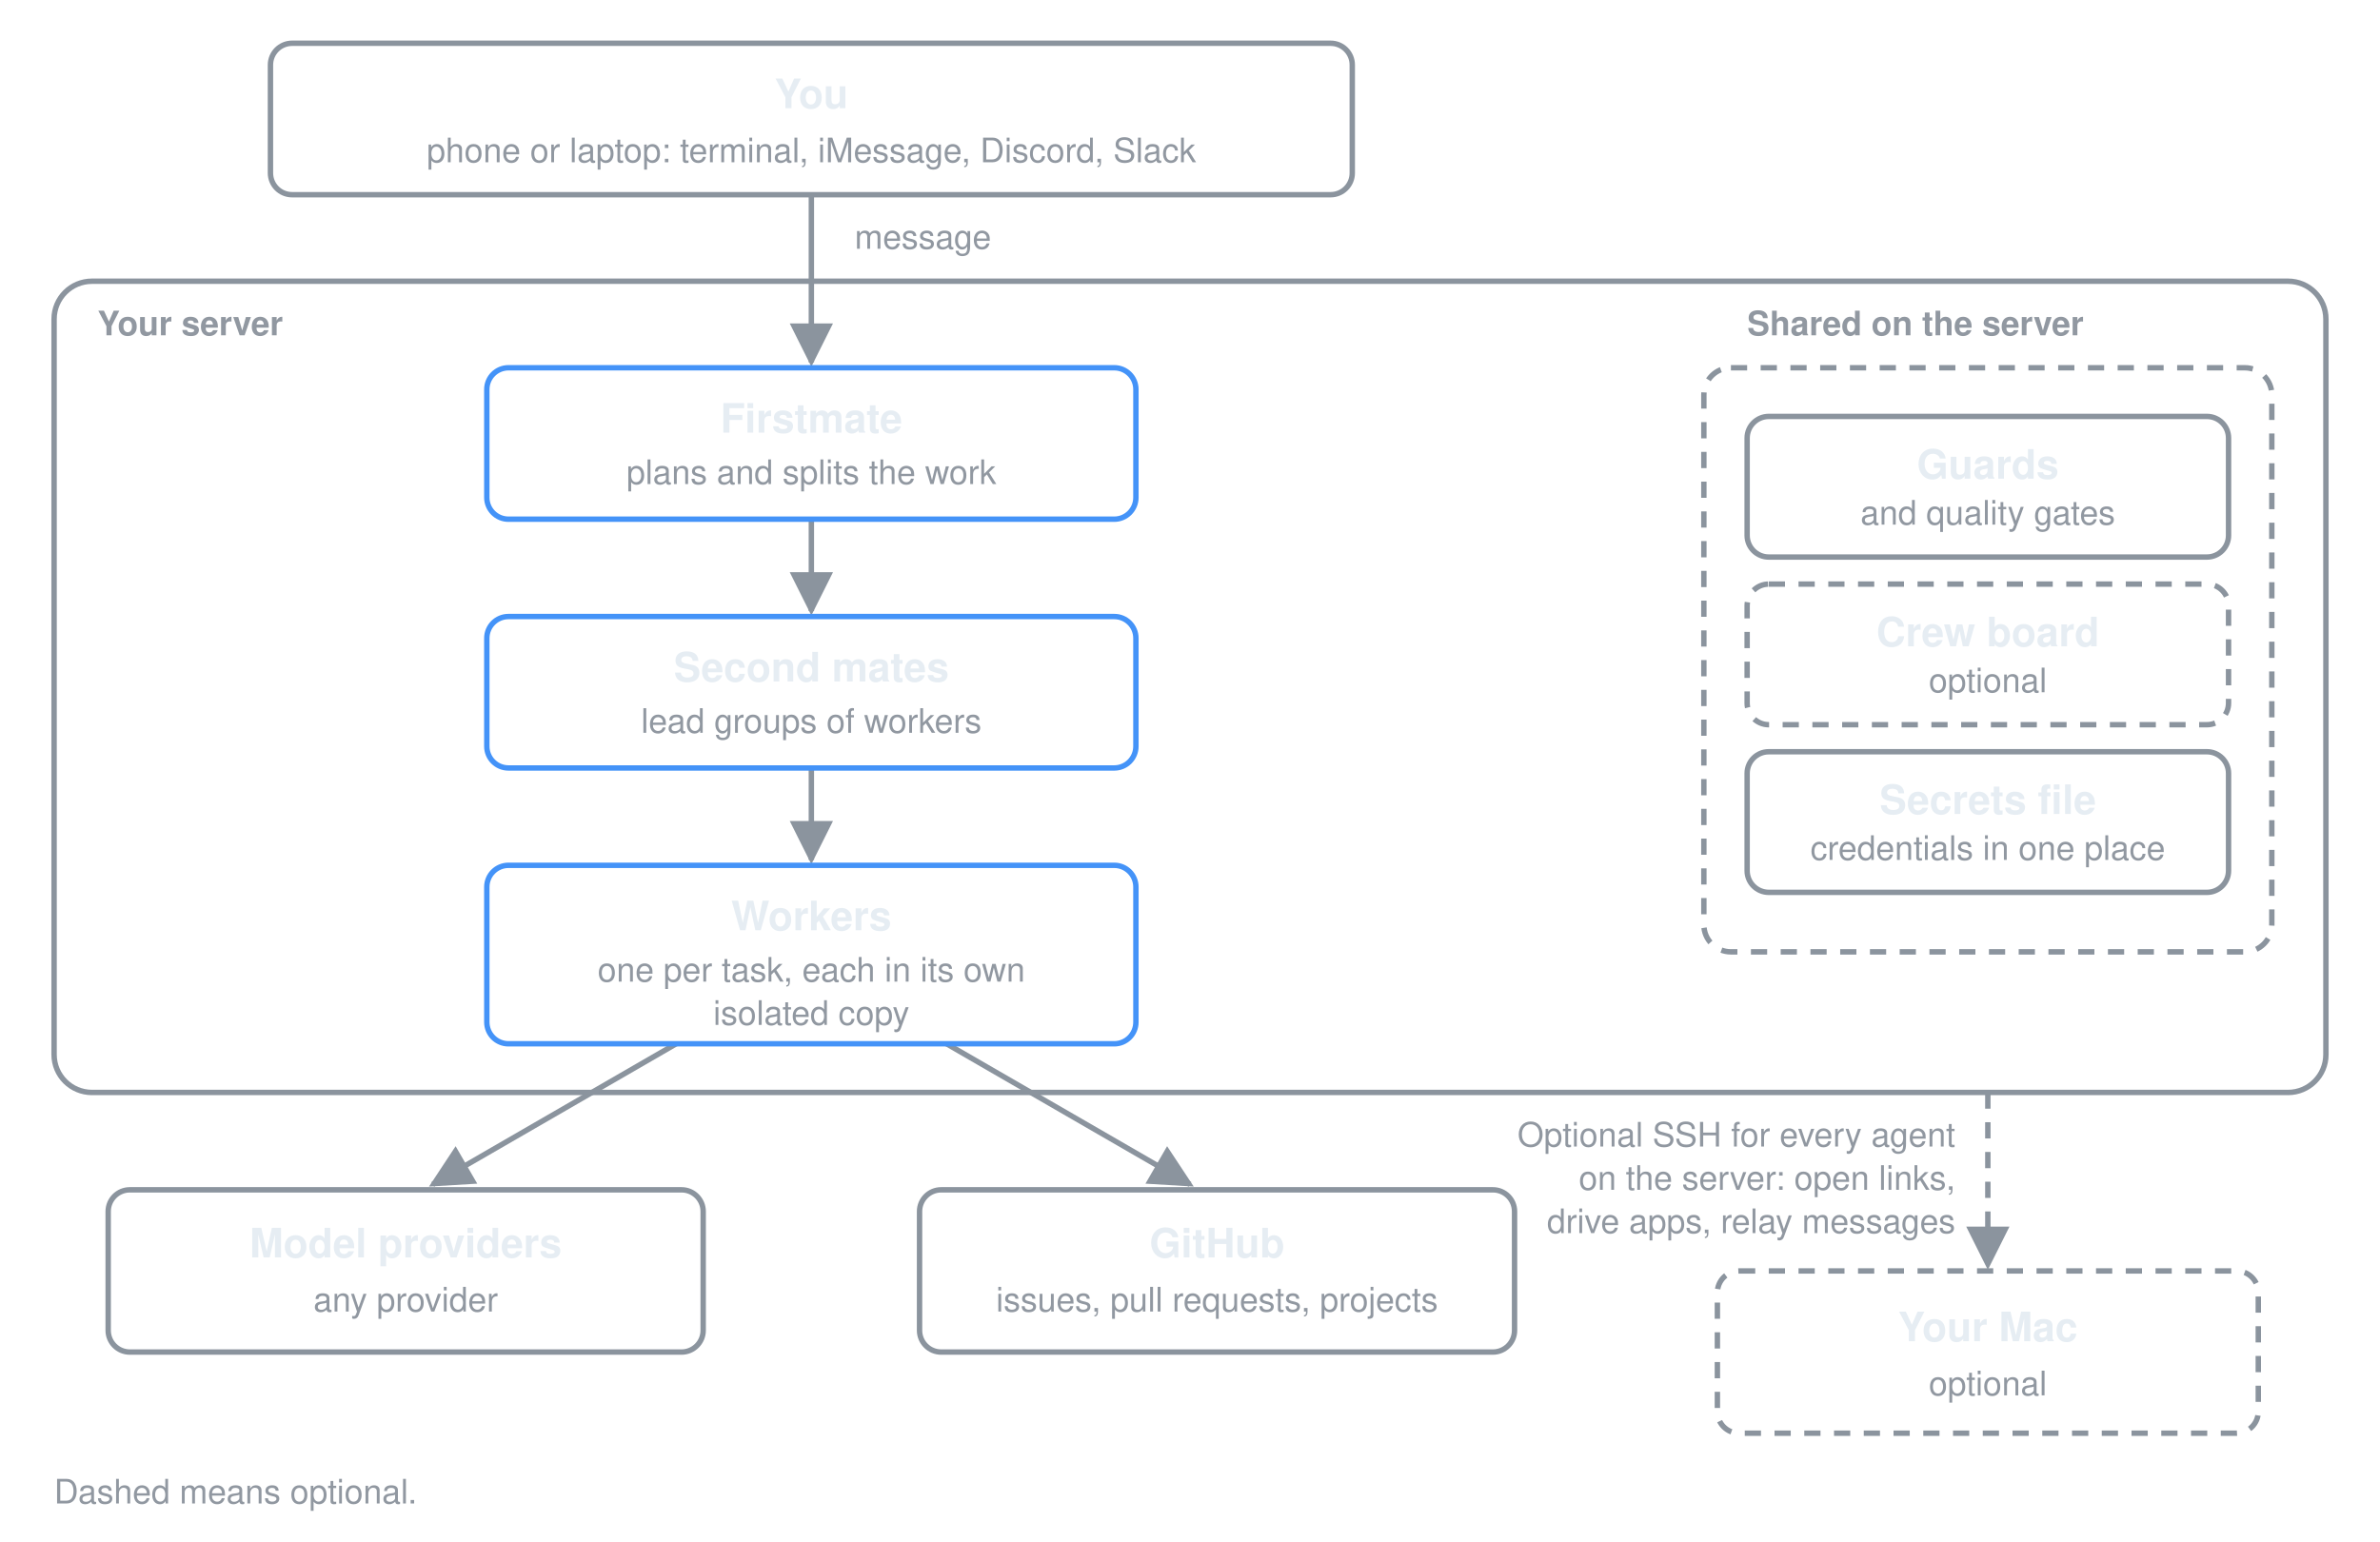
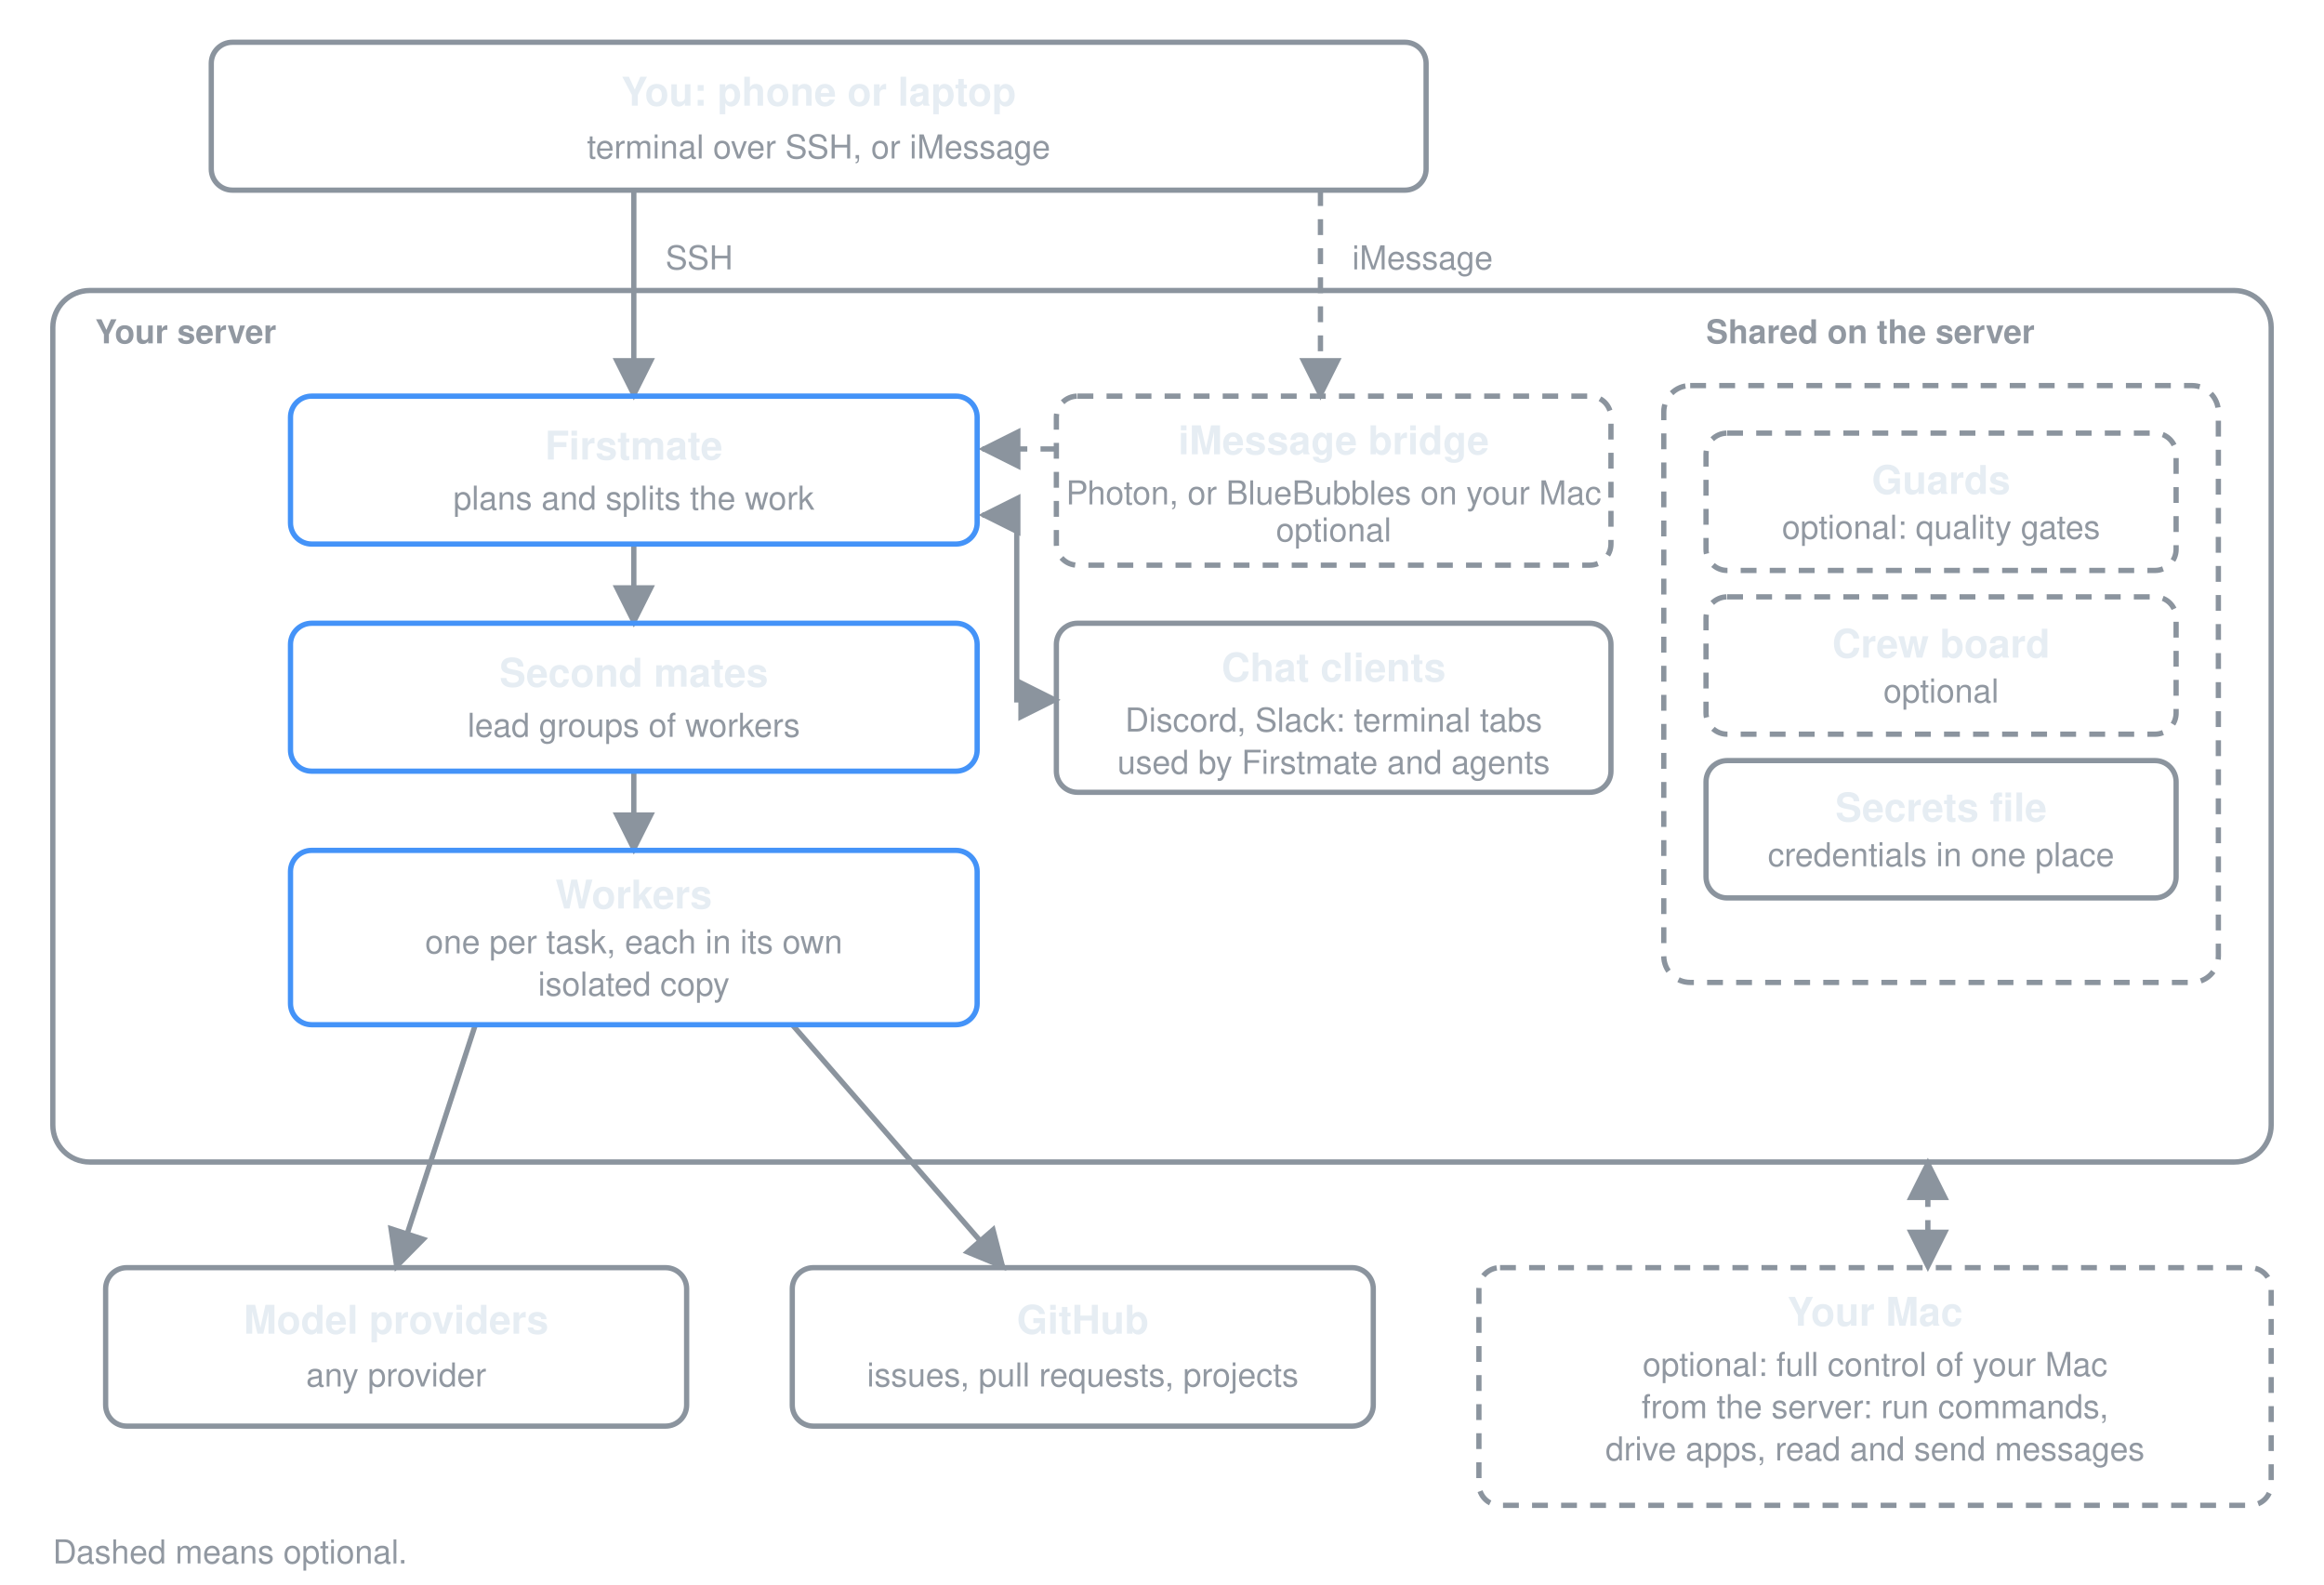
- <svg xmlns="http://www.w3.org/2000/svg" viewBox="0 0 880 570" width="880" height="570" role="img" aria-labelledby="t d" font-family="-apple-system, 'Segoe UI', Helvetica, Arial, sans-serif">
+ <svg xmlns="http://www.w3.org/2000/svg" viewBox="0 0 880 600" width="880" height="600" role="img" aria-labelledby="t d" font-family="-apple-system, 'Segoe UI', Helvetica, Arial, sans-serif">
  <defs>
-     <marker id="a" viewBox="0 0 10 10" refX="9" refY="5" markerWidth="8" markerHeight="8" orient="auto">
+     <marker id="a" viewBox="0 0 10 10" refX="9" refY="5" markerWidth="8" markerHeight="8" orient="auto-start-reverse">
      <path d="M0 0L10 5L0 10z" fill="#8b949e" />
    </marker>
  </defs>
  <g stroke="#8b949e" stroke-width="2" fill="none">
-     <rect x="20" y="104" width="840" height="300" rx="14" />
-     <rect x="630" y="136" width="210" height="216" rx="10" stroke-dasharray="6 5" />
-     <path d="M300 72V134" marker-end="url(#a)" />
-     <path d="M300 192V226" marker-end="url(#a)" />
-     <path d="M300 284V318" marker-end="url(#a)" />
-     <path d="M250 386L160 438" marker-end="url(#a)" />
-     <path d="M350 386L440 438" marker-end="url(#a)" />
-     <path d="M735 404V468" stroke-dasharray="6 5" marker-end="url(#a)" />
-     <rect x="100" y="16" width="400" height="56" rx="8" />
-     <rect x="180" y="136" width="240" height="56" rx="8" stroke="#4493f8" />
-     <rect x="180" y="228" width="240" height="56" rx="8" stroke="#4493f8" />
-     <rect x="180" y="320" width="240" height="66" rx="8" stroke="#4493f8" />
-     <rect x="40" y="440" width="220" height="60" rx="8" />
-     <rect x="340" y="440" width="220" height="60" rx="8" />
-     <rect x="646" y="154" width="178" height="52" rx="8" />
-     <rect x="646" y="216" width="178" height="52" rx="8" stroke-dasharray="6 5" />
-     <rect x="646" y="278" width="178" height="52" rx="8" />
-     <rect x="635" y="470" width="200" height="60" rx="8" stroke-dasharray="6 5" />
+     <rect x="20" y="110" width="840" height="330" rx="14" />
+     <rect x="630" y="146" width="210" height="226" rx="10" stroke-dasharray="6 5" />
+     <path d="M240 72V150" marker-end="url(#a)" />
+     <path d="M500 72V150" stroke-dasharray="6 5" marker-end="url(#a)" />
+     <path d="M400 170H372" stroke-dasharray="6 5" marker-end="url(#a)" />
+     <path d="M400 265H385V195H372" marker-start="url(#a)" marker-end="url(#a)" />
+     <path d="M240 206V236" marker-end="url(#a)" />
+     <path d="M240 292V322" marker-end="url(#a)" />
+     <path d="M180 388L150 480" marker-end="url(#a)" />
+     <path d="M300 388L380 480" marker-end="url(#a)" />
+     <path d="M730 440V480" stroke-dasharray="6 5" marker-start="url(#a)" marker-end="url(#a)" />
+     <rect x="80" y="16" width="460" height="56" rx="8" />
+     <rect x="110" y="150" width="260" height="56" rx="8" stroke="#4493f8" />
+     <rect x="110" y="236" width="260" height="56" rx="8" stroke="#4493f8" />
+     <rect x="110" y="322" width="260" height="66" rx="8" stroke="#4493f8" />
+     <rect x="400" y="150" width="210" height="64" rx="8" stroke-dasharray="6 5" />
+     <rect x="400" y="236" width="210" height="64" rx="8" />
+     <rect x="40" y="480" width="220" height="60" rx="8" />
+     <rect x="300" y="480" width="220" height="60" rx="8" />
+     <rect x="646" y="164" width="178" height="52" rx="8" stroke-dasharray="6 5" />
+     <rect x="646" y="226" width="178" height="52" rx="8" stroke-dasharray="6 5" />
+     <rect x="646" y="288" width="178" height="52" rx="8" />
+     <rect x="560" y="480" width="300" height="90" rx="8" stroke-dasharray="6 5" />
  </g>
  <g fill="#e6edf3" font-size="15" font-weight="600" text-anchor="middle">
-     <text x="300" y="40">You</text>
-     <text x="300" y="160">Firstmate</text>
-     <text x="300" y="252">Second mates</text>
-     <text x="300" y="344">Workers</text>
-     <text x="150" y="465">Model providers</text>
-     <text x="450" y="465">GitHub</text>
-     <text x="735" y="177">Guards</text>
-     <text x="735" y="239">Crew board</text>
-     <text x="735" y="301">Secrets file</text>
-     <text x="735" y="496">Your Mac</text>
+     <text x="310" y="40">You: phone or laptop</text>
+     <text x="240" y="174">Firstmate</text>
+     <text x="240" y="260">Second mates</text>
+     <text x="240" y="344">Workers</text>
+     <text x="505" y="172">iMessage bridge</text>
+     <text x="505" y="258">Chat clients</text>
+     <text x="150" y="505">Model providers</text>
+     <text x="410" y="505">GitHub</text>
+     <text x="735" y="187">Guards</text>
+     <text x="735" y="249">Crew board</text>
+     <text x="735" y="311">Secrets file</text>
+     <text x="710" y="502">Your Mac</text>
  </g>
  <g fill="#9198a1" font-size="12.5" text-anchor="middle">
-     <text x="300" y="60">phone or laptop: terminal, iMessage, Discord, Slack</text>
-     <text x="300" y="179">plans and splits the work</text>
-     <text x="300" y="271">lead groups of workers</text>
-     <text x="300" y="363">one per task, each in its own</text>
-     <text x="300" y="379">isolated copy</text>
-     <text x="150" y="485">any provider</text>
-     <text x="450" y="485">issues, pull requests, projects</text>
-     <text x="735" y="194">and quality gates</text>
-     <text x="735" y="256">optional</text>
-     <text x="735" y="318">credentials in one place</text>
-     <text x="735" y="516">optional</text>
+     <text x="310" y="60">terminal over SSH, or iMessage</text>
+     <text x="240" y="193">plans and splits the work</text>
+     <text x="240" y="279">lead groups of workers</text>
+     <text x="240" y="361">one per task, each in its own</text>
+     <text x="240" y="377">isolated copy</text>
+     <text x="505" y="191">Photon, or BlueBubbles on your Mac</text>
+     <text x="505" y="205">optional</text>
+     <text x="505" y="277">Discord, Slack: terminal tabs</text>
+     <text x="505" y="293">used by Firstmate and agents</text>
+     <text x="150" y="525">any provider</text>
+     <text x="410" y="525">issues, pull requests, projects</text>
+     <text x="735" y="204">optional: quality gates</text>
+     <text x="735" y="266">optional</text>
+     <text x="735" y="328">credentials in one place</text>
+     <text x="710" y="521">optional: full control of your Mac</text>
+     <text x="710" y="537">from the server: run commands,</text>
+     <text x="710" y="553">drive apps, read and send messages</text>
  </g>
  <g fill="#9198a1" font-size="12.5">
-     <text x="36" y="124" font-weight="600">Your server</text>
-     <text x="646" y="124" font-weight="600">Shared on the server</text>
-     <text x="316" y="92" text-anchor="start">message</text>
+     <text x="36" y="130" font-weight="600">Your server</text>
+     <text x="646" y="130" font-weight="600">Shared on the server</text>
+     <text x="252" y="102" text-anchor="start">SSH</text>
+     <text x="512" y="102" text-anchor="start">iMessage</text>
  </g>
-   <g fill="#9198a1" font-size="12.5" text-anchor="end">
-     <text x="723" y="424">Optional SSH for every agent</text>
-     <text x="723" y="440">on the server: open links,</text>
-     <text x="723" y="456">drive apps, relay messages</text>
-   </g>
-   <text x="20" y="556" fill="#9198a1" font-size="12.5">Dashed means optional.</text>
+   <text x="20" y="592" fill="#9198a1" font-size="12.5">Dashed means optional.</text>
</svg>
